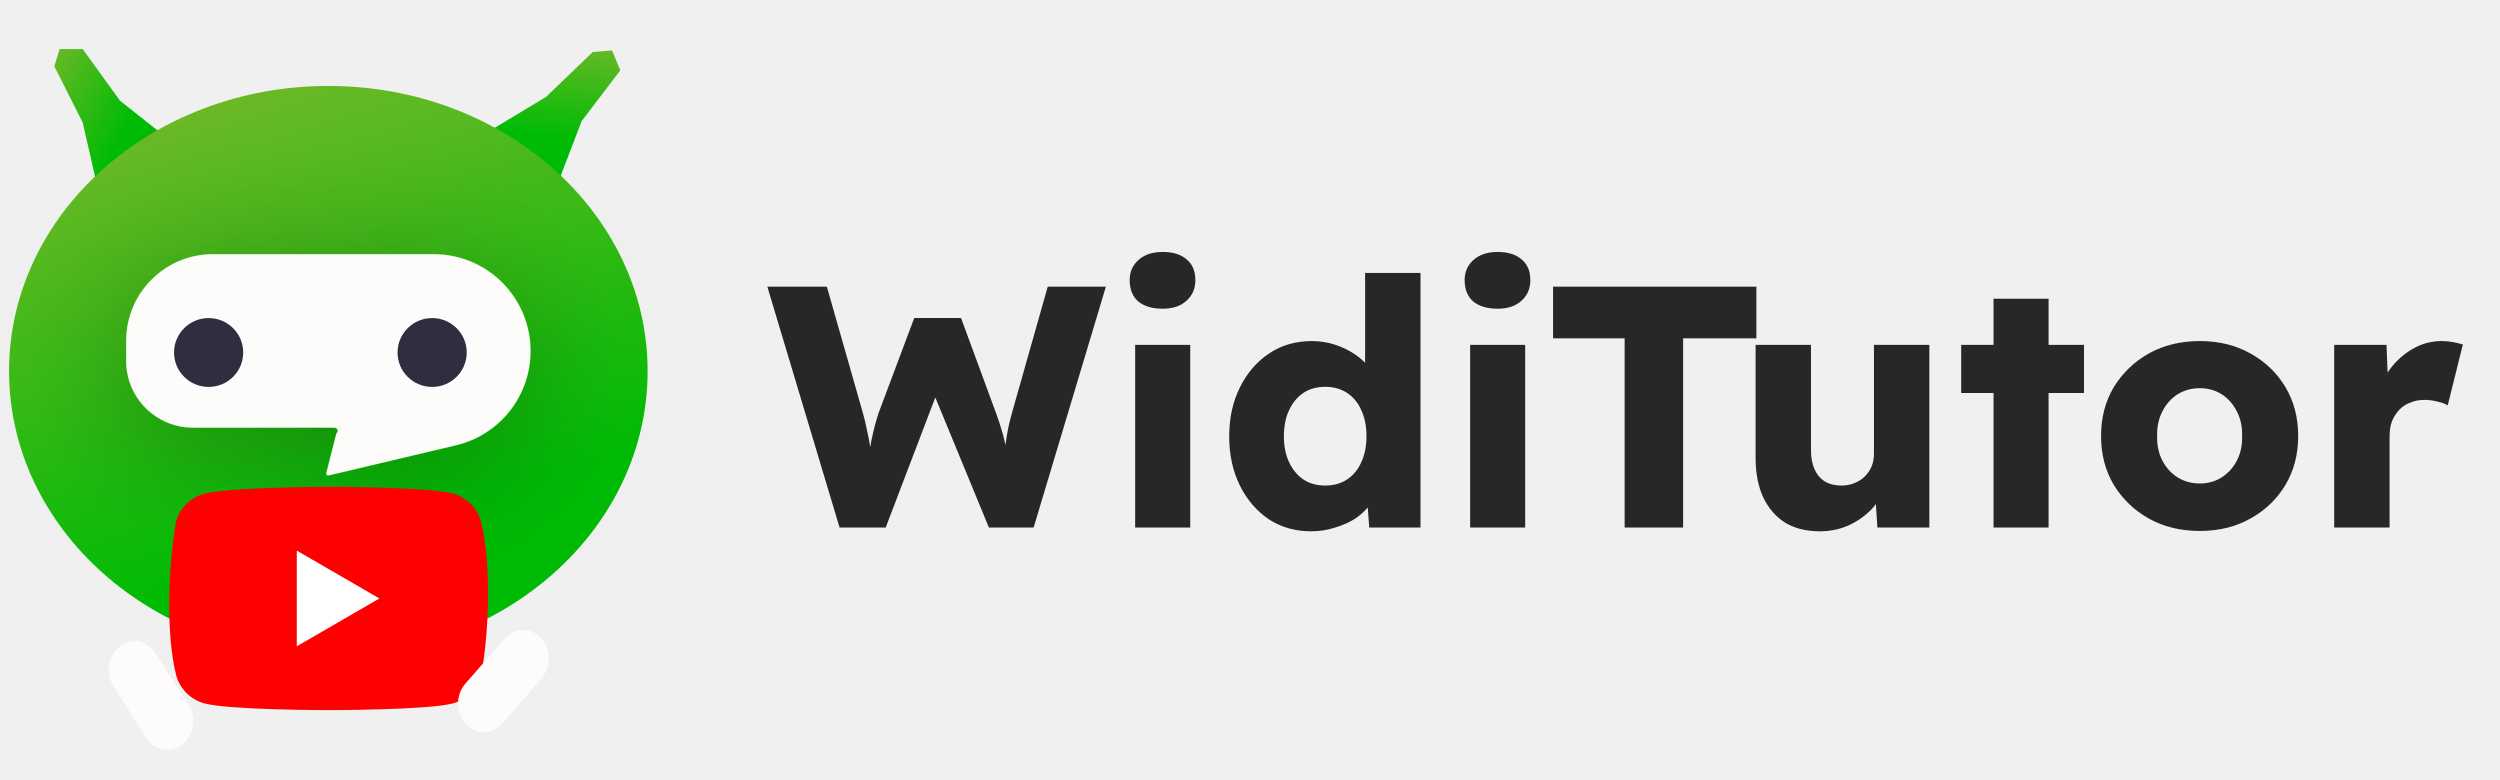
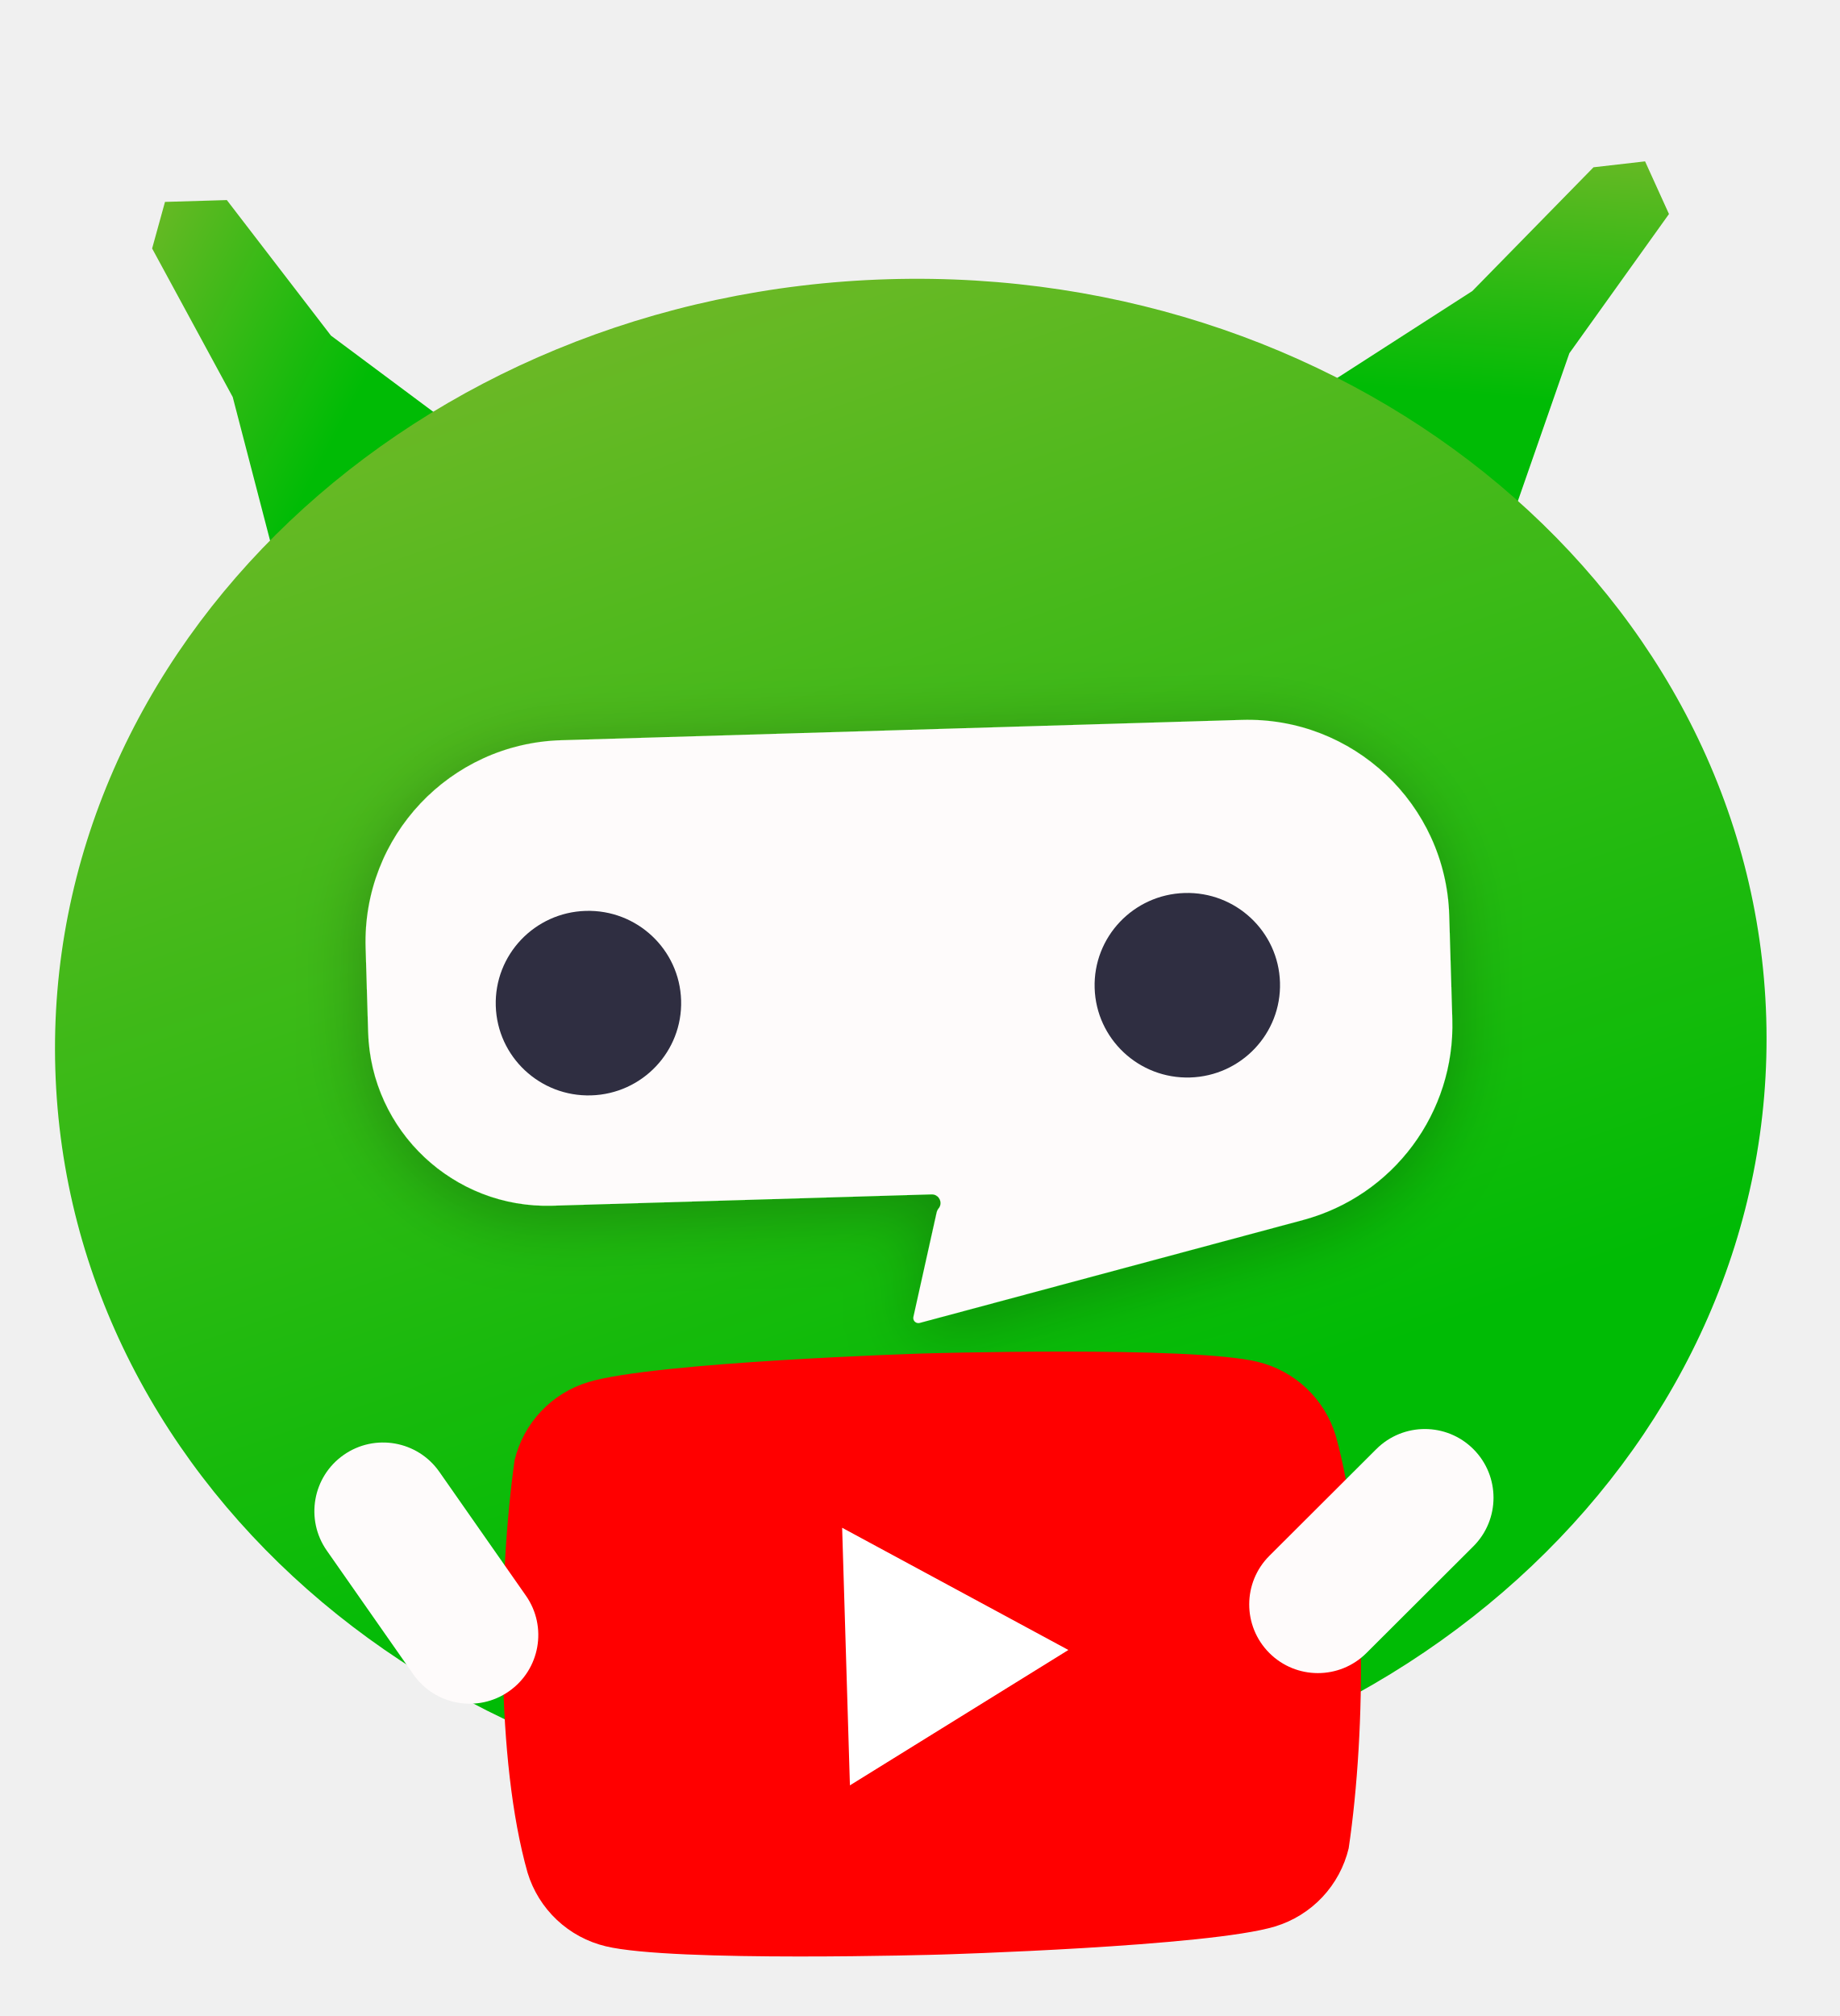
- <svg xmlns="http://www.w3.org/2000/svg" width="109" height="34" viewBox="0 0 109 34" fill="none">
-   <path d="M36.606 23L33.456 12.5H36.051L37.626 18.02C37.696 18.27 37.756 18.525 37.806 18.785C37.866 19.035 37.911 19.275 37.941 19.505C37.981 19.735 38.011 19.95 38.031 20.15C38.051 20.34 38.071 20.5 38.091 20.63H37.761C37.821 20.26 37.871 19.93 37.911 19.64C37.961 19.35 38.016 19.08 38.076 18.83C38.136 18.57 38.211 18.3 38.301 18.02L39.861 13.865H41.901L43.431 18.02C43.551 18.35 43.651 18.66 43.731 18.95C43.811 19.24 43.871 19.52 43.911 19.79C43.961 20.05 44.001 20.31 44.031 20.57L43.731 20.615C43.751 20.435 43.766 20.27 43.776 20.12C43.786 19.96 43.796 19.81 43.806 19.67C43.826 19.52 43.846 19.365 43.866 19.205C43.886 19.045 43.916 18.87 43.956 18.68C43.996 18.48 44.051 18.255 44.121 18.005L45.681 12.5H48.216L45.066 23H43.116L40.626 16.955L40.911 16.985L38.616 23H36.606ZM49.493 23V15.035H51.894V23H49.493ZM50.694 13.46C50.243 13.46 49.889 13.355 49.629 13.145C49.379 12.925 49.254 12.615 49.254 12.215C49.254 11.855 49.383 11.56 49.644 11.33C49.904 11.1 50.254 10.985 50.694 10.985C51.144 10.985 51.493 11.095 51.743 11.315C51.993 11.525 52.118 11.825 52.118 12.215C52.118 12.585 51.989 12.885 51.728 13.115C51.478 13.345 51.133 13.46 50.694 13.46ZM57.163 23.165C56.474 23.165 55.858 22.99 55.319 22.64C54.788 22.28 54.368 21.79 54.059 21.17C53.748 20.54 53.593 19.825 53.593 19.025C53.593 18.225 53.748 17.515 54.059 16.895C54.368 16.265 54.794 15.77 55.334 15.41C55.873 15.05 56.493 14.87 57.194 14.87C57.553 14.87 57.898 14.925 58.228 15.035C58.559 15.145 58.858 15.295 59.129 15.485C59.398 15.675 59.618 15.895 59.788 16.145C59.959 16.385 60.059 16.635 60.089 16.895L59.519 17.03V11.9H61.934V23H59.699L59.563 21.185L60.044 21.26C60.014 21.51 59.913 21.75 59.743 21.98C59.584 22.21 59.373 22.415 59.114 22.595C58.853 22.765 58.553 22.9 58.214 23C57.883 23.11 57.533 23.165 57.163 23.165ZM57.779 21.17C58.148 21.17 58.468 21.08 58.739 20.9C59.008 20.72 59.214 20.47 59.353 20.15C59.504 19.83 59.578 19.455 59.578 19.025C59.578 18.585 59.504 18.205 59.353 17.885C59.214 17.565 59.008 17.315 58.739 17.135C58.468 16.955 58.148 16.865 57.779 16.865C57.408 16.865 57.089 16.955 56.819 17.135C56.559 17.315 56.353 17.565 56.203 17.885C56.053 18.205 55.978 18.585 55.978 19.025C55.978 19.455 56.053 19.83 56.203 20.15C56.353 20.47 56.559 20.72 56.819 20.9C57.089 21.08 57.408 21.17 57.779 21.17ZM64.098 23V15.035H66.498V23H64.098ZM65.298 13.46C64.848 13.46 64.493 13.355 64.233 13.145C63.983 12.925 63.858 12.615 63.858 12.215C63.858 11.855 63.988 11.56 64.248 11.33C64.508 11.1 64.858 10.985 65.298 10.985C65.748 10.985 66.098 11.095 66.348 11.315C66.598 11.525 66.723 11.825 66.723 12.215C66.723 12.585 66.593 12.885 66.333 13.115C66.083 13.345 65.738 13.46 65.298 13.46ZM70.834 23V14.75H67.714V12.5H76.579V14.75H73.384V23H70.834ZM79.349 23.165C78.759 23.165 78.254 23.04 77.834 22.79C77.424 22.53 77.104 22.16 76.874 21.68C76.654 21.2 76.544 20.625 76.544 19.955V15.035H78.959V19.625C78.959 19.945 79.009 20.22 79.109 20.45C79.209 20.68 79.359 20.86 79.559 20.99C79.759 21.11 79.999 21.17 80.279 21.17C80.489 21.17 80.679 21.135 80.849 21.065C81.029 20.995 81.179 20.9 81.299 20.78C81.429 20.65 81.529 20.505 81.599 20.345C81.669 20.175 81.704 19.99 81.704 19.79V15.035H84.119V23H81.854L81.749 21.365L82.199 21.185C82.079 21.565 81.879 21.905 81.599 22.205C81.319 22.495 80.984 22.73 80.594 22.91C80.204 23.08 79.789 23.165 79.349 23.165ZM86.918 23V13.025H89.318V23H86.918ZM85.508 17.135V15.035H90.863V17.135H85.508ZM95.911 23.15C95.081 23.15 94.341 22.97 93.691 22.61C93.051 22.25 92.541 21.76 92.161 21.14C91.791 20.52 91.606 19.81 91.606 19.01C91.606 18.21 91.791 17.5 92.161 16.88C92.541 16.26 93.051 15.77 93.691 15.41C94.341 15.05 95.081 14.87 95.911 14.87C96.741 14.87 97.476 15.05 98.116 15.41C98.766 15.77 99.276 16.26 99.646 16.88C100.016 17.5 100.201 18.21 100.201 19.01C100.201 19.81 100.016 20.52 99.646 21.14C99.276 21.76 98.766 22.25 98.116 22.61C97.476 22.97 96.741 23.15 95.911 23.15ZM95.911 21.08C96.271 21.08 96.591 20.99 96.871 20.81C97.151 20.63 97.371 20.385 97.531 20.075C97.691 19.765 97.766 19.41 97.756 19.01C97.766 18.61 97.691 18.255 97.531 17.945C97.371 17.625 97.151 17.375 96.871 17.195C96.591 17.015 96.271 16.925 95.911 16.925C95.551 16.925 95.226 17.015 94.936 17.195C94.656 17.375 94.436 17.625 94.276 17.945C94.116 18.255 94.041 18.61 94.051 19.01C94.041 19.41 94.116 19.765 94.276 20.075C94.436 20.385 94.656 20.63 94.936 20.81C95.226 20.99 95.551 21.08 95.911 21.08ZM101.771 23V15.035H104.051L104.156 17.63L103.706 17.135C103.826 16.705 104.021 16.32 104.291 15.98C104.571 15.64 104.896 15.37 105.266 15.17C105.636 14.97 106.031 14.87 106.451 14.87C106.631 14.87 106.796 14.885 106.946 14.915C107.106 14.945 107.251 14.98 107.381 15.02L106.721 17.675C106.611 17.605 106.461 17.55 106.271 17.51C106.091 17.46 105.901 17.435 105.701 17.435C105.481 17.435 105.276 17.475 105.086 17.555C104.896 17.625 104.736 17.73 104.606 17.87C104.476 18.01 104.371 18.175 104.291 18.365C104.221 18.555 104.186 18.77 104.186 19.01V23H101.771Z" fill="#272727" />
-   <path d="M2.6 2.139L3.606 2.139L5.233 4.392L7.485 6.177L4.232 8.079L3.606 5.344L2.368 2.889L2.6 2.139Z" fill="url(#paint0_linear_46_1029)" />
-   <path d="M26.683 2.198L27.046 3.066L25.359 5.281L24.37 7.865L21.276 5.748L23.812 4.222L25.842 2.269L26.683 2.198Z" fill="url(#paint1_linear_46_1029)" />
-   <ellipse cx="14.316" cy="16.183" rx="13.92" ry="12.436" fill="url(#paint2_linear_46_1029)" />
-   <g filter="url(#filter0_d_46_1029)">
-     <path d="M5.5 14.864C5.5 12.775 7.193 11.082 9.281 11.082H18.91C21.242 11.082 23.133 12.973 23.133 15.305C23.133 17.262 21.787 18.963 19.882 19.414L14.326 20.729C14.319 20.73 14.313 20.731 14.307 20.731C14.253 20.731 14.213 20.68 14.226 20.628L14.656 18.939C14.661 18.917 14.672 18.897 14.687 18.88C14.768 18.789 14.704 18.645 14.582 18.645H8.411C6.803 18.645 5.5 17.342 5.5 15.734V14.864Z" fill="#FEFBFB" />
+ <svg xmlns="http://www.w3.org/2000/svg" width="146" height="160" viewBox="0 0 146 160" fill="none">
+   <path d="M13.096 16.024L18.005 15.879L26.267 26.633L37.511 35.009L21.921 44.764L18.472 31.51L12.075 19.72L13.096 16.024Z" fill="url(#paint0_linear_462_4580)" />
+   <path d="M130.576 12.807L132.473 16.986L124.566 28.035L120.122 40.787L104.722 30.91L116.866 23.097L126.483 13.276L130.576 12.807Z" fill="url(#paint1_linear_462_4580)" />
+   <ellipse cx="72.292" cy="82.821" rx="67.932" ry="60.687" transform="rotate(-1.71109 72.2923 82.8207)" fill="url(#paint2_linear_462_4580)" />
+   <g filter="url(#filter0_d_462_4580)">
+     <path d="M29.021 75.22C28.758 66.387 35.704 59.013 44.537 58.749L98.559 57.135C107.392 56.871 114.766 63.818 115.03 72.65L115.276 80.895C115.498 88.309 110.595 94.903 103.431 96.826L72.999 104.994C72.969 105.002 72.938 105.007 72.907 105.007C72.644 105.015 72.444 104.773 72.501 104.516L74.349 96.215C74.373 96.108 74.422 96.007 74.493 95.923C74.875 95.467 74.539 94.774 73.944 94.791L43.843 95.691C36.002 95.925 29.456 89.758 29.221 81.917L29.021 75.22Z" fill="#FEFBFB" />
  </g>
-   <ellipse cx="18.841" cy="15.369" rx="1.508" ry="1.501" fill="#2F2E41" />
-   <ellipse cx="9.096" cy="15.369" rx="1.508" ry="1.501" fill="#2F2E41" />
-   <g clip-path="url(#clip0_46_1029)">
-     <path d="M20.973 22.75C20.893 22.455 20.738 22.186 20.522 21.971C20.306 21.755 20.037 21.599 19.742 21.519C18.664 21.225 14.322 21.225 14.322 21.225C14.322 21.225 9.98 21.234 8.901 21.528C8.606 21.608 8.338 21.764 8.122 21.979C7.906 22.195 7.75 22.464 7.671 22.759C7.344 24.675 7.218 27.596 7.68 29.436C7.759 29.731 7.915 30 8.131 30.216C8.347 30.431 8.615 30.587 8.91 30.667C9.989 30.961 14.331 30.961 14.331 30.961C14.331 30.961 18.673 30.961 19.751 30.667C20.046 30.587 20.315 30.431 20.53 30.216C20.746 30 20.902 29.731 20.982 29.436C21.326 27.517 21.432 24.598 20.973 22.75Z" fill="#FF0000" />
-     <path d="M12.94 28.179L16.542 26.093L12.94 24.007V28.179Z" fill="white" />
+   <ellipse cx="94.242" cy="78.194" rx="7.359" ry="7.324" transform="rotate(-1.71109 94.2424 78.1936)" fill="#2F2E41" />
+   <ellipse cx="46.707" cy="79.614" rx="7.359" ry="7.324" transform="rotate(-1.71109 46.7073 79.6138)" fill="#2F2E41" />
+   <g clip-path="url(#clip0_462_4580)">
+     <path d="M106.018 113.927C105.584 112.495 104.782 111.201 103.693 110.175C102.603 109.148 101.264 108.425 99.808 108.077C94.479 106.792 73.205 107.422 73.205 107.422C73.205 107.422 51.932 108.095 46.69 109.693C45.258 110.127 43.964 110.928 42.938 112.017C41.913 113.106 41.19 114.445 40.843 115.9C39.527 125.339 39.339 139.668 41.873 148.617C42.307 150.05 43.109 151.343 44.199 152.37C45.288 153.396 46.628 154.119 48.083 154.467C53.413 155.752 74.687 155.123 74.687 155.123C74.687 155.123 95.961 154.493 101.203 152.895C102.635 152.461 103.928 151.66 104.954 150.571C105.98 149.482 106.702 148.144 107.05 146.688C108.452 137.233 108.541 122.916 106.018 113.927Z" fill="#FF0000" />
+     <path d="M67.461 141.695L84.801 130.951L66.844 121.251L67.461 141.695Z" fill="white" />
  </g>
-   <rect width="2.367" height="4.983" rx="1.183" transform="matrix(0.675636 0.737235 -0.657497 0.753458 22.7852 26.9473)" fill="#FEFBFB" />
-   <rect width="2.328" height="5.063" rx="1.164" transform="matrix(-0.779178 0.626802 -0.541041 -0.840996 8.85864 31.7275)" fill="#FEFBFB" />
+   <rect width="10.903" height="22.893" rx="5.451" transform="matrix(0.706257 0.707955 -0.707933 0.70628 113.104 111.157)" fill="#FEFBFB" />
+   <rect width="10.903" height="22.893" rx="5.451" transform="matrix(-0.819529 0.573038 -0.573013 -0.819546 44.867 131.107)" fill="#FEFBFB" />
  <defs>
-     <filter id="filter0_d_46_1029" x="0" y="6.582" width="28.633" height="20.649" filterUnits="userSpaceOnUse" color-interpolation-filters="sRGB">
+     <filter id="filter0_d_462_4580" x="23.514" y="52.628" width="97.269" height="58.88" filterUnits="userSpaceOnUse" color-interpolation-filters="sRGB">
      <feFlood flood-opacity="0" result="BackgroundImageFix" />
      <feColorMatrix in="SourceAlpha" type="matrix" values="0 0 0 0 0 0 0 0 0 0 0 0 0 0 0 0 0 0 127 0" result="hardAlpha" />
      <feOffset dy="1" />
      <feGaussianBlur stdDeviation="2.75" />
      <feComposite in2="hardAlpha" operator="out" />
      <feColorMatrix type="matrix" values="0 0 0 0 0 0 0 0 0 0 0 0 0 0 0 0 0 0 0.25 0" />
-       <feBlend mode="normal" in2="BackgroundImageFix" result="effect1_dropShadow_46_1029" />
-       <feBlend mode="normal" in="SourceGraphic" in2="effect1_dropShadow_46_1029" result="shape" />
+       <feBlend mode="normal" in2="BackgroundImageFix" result="effect1_dropShadow_462_4580" />
+       <feBlend mode="normal" in="SourceGraphic" in2="effect1_dropShadow_462_4580" result="shape" />
    </filter>
-     <linearGradient id="paint0_linear_46_1029" x1="-0.169" y1="1.654" x2="5.819" y2="5.058" gradientUnits="userSpaceOnUse">
+     <linearGradient id="paint0_linear_462_4580" x1="-0.48" y1="14.062" x2="29.225" y2="29.797" gradientUnits="userSpaceOnUse">
      <stop stop-color="#A4B737" />
      <stop offset="1" stop-color="#00BB05" />
    </linearGradient>
-     <linearGradient id="paint1_linear_46_1029" x1="26.173" y1="-0.363" x2="25.486" y2="6.089" gradientUnits="userSpaceOnUse">
+     <linearGradient id="paint1_linear_462_4580" x1="127.716" y1="0.387" x2="125.308" y2="31.96" gradientUnits="userSpaceOnUse">
      <stop stop-color="#A4B737" />
      <stop offset="1" stop-color="#00BB05" />
    </linearGradient>
-     <linearGradient id="paint2_linear_46_1029" x1="0.396" y1="-3.844" x2="9.533" y2="25.224" gradientUnits="userSpaceOnUse">
+     <linearGradient id="paint2_linear_462_4580" x1="4.361" y1="-14.909" x2="48.95" y2="126.938" gradientUnits="userSpaceOnUse">
      <stop stop-color="#A4B737" />
      <stop offset="1" stop-color="#00BB05" />
    </linearGradient>
-     <clipPath id="clip0_46_1029">
-       <rect width="13.902" height="9.775" fill="white" transform="translate(7.37793 21.2251)" />
+     <clipPath id="clip0_462_4580">
+       <rect width="68.145" height="47.914" fill="white" transform="matrix(0.999562 -0.029586 0.0301322 0.999546 39.1824 108.429)" />
    </clipPath>
  </defs>
</svg>
